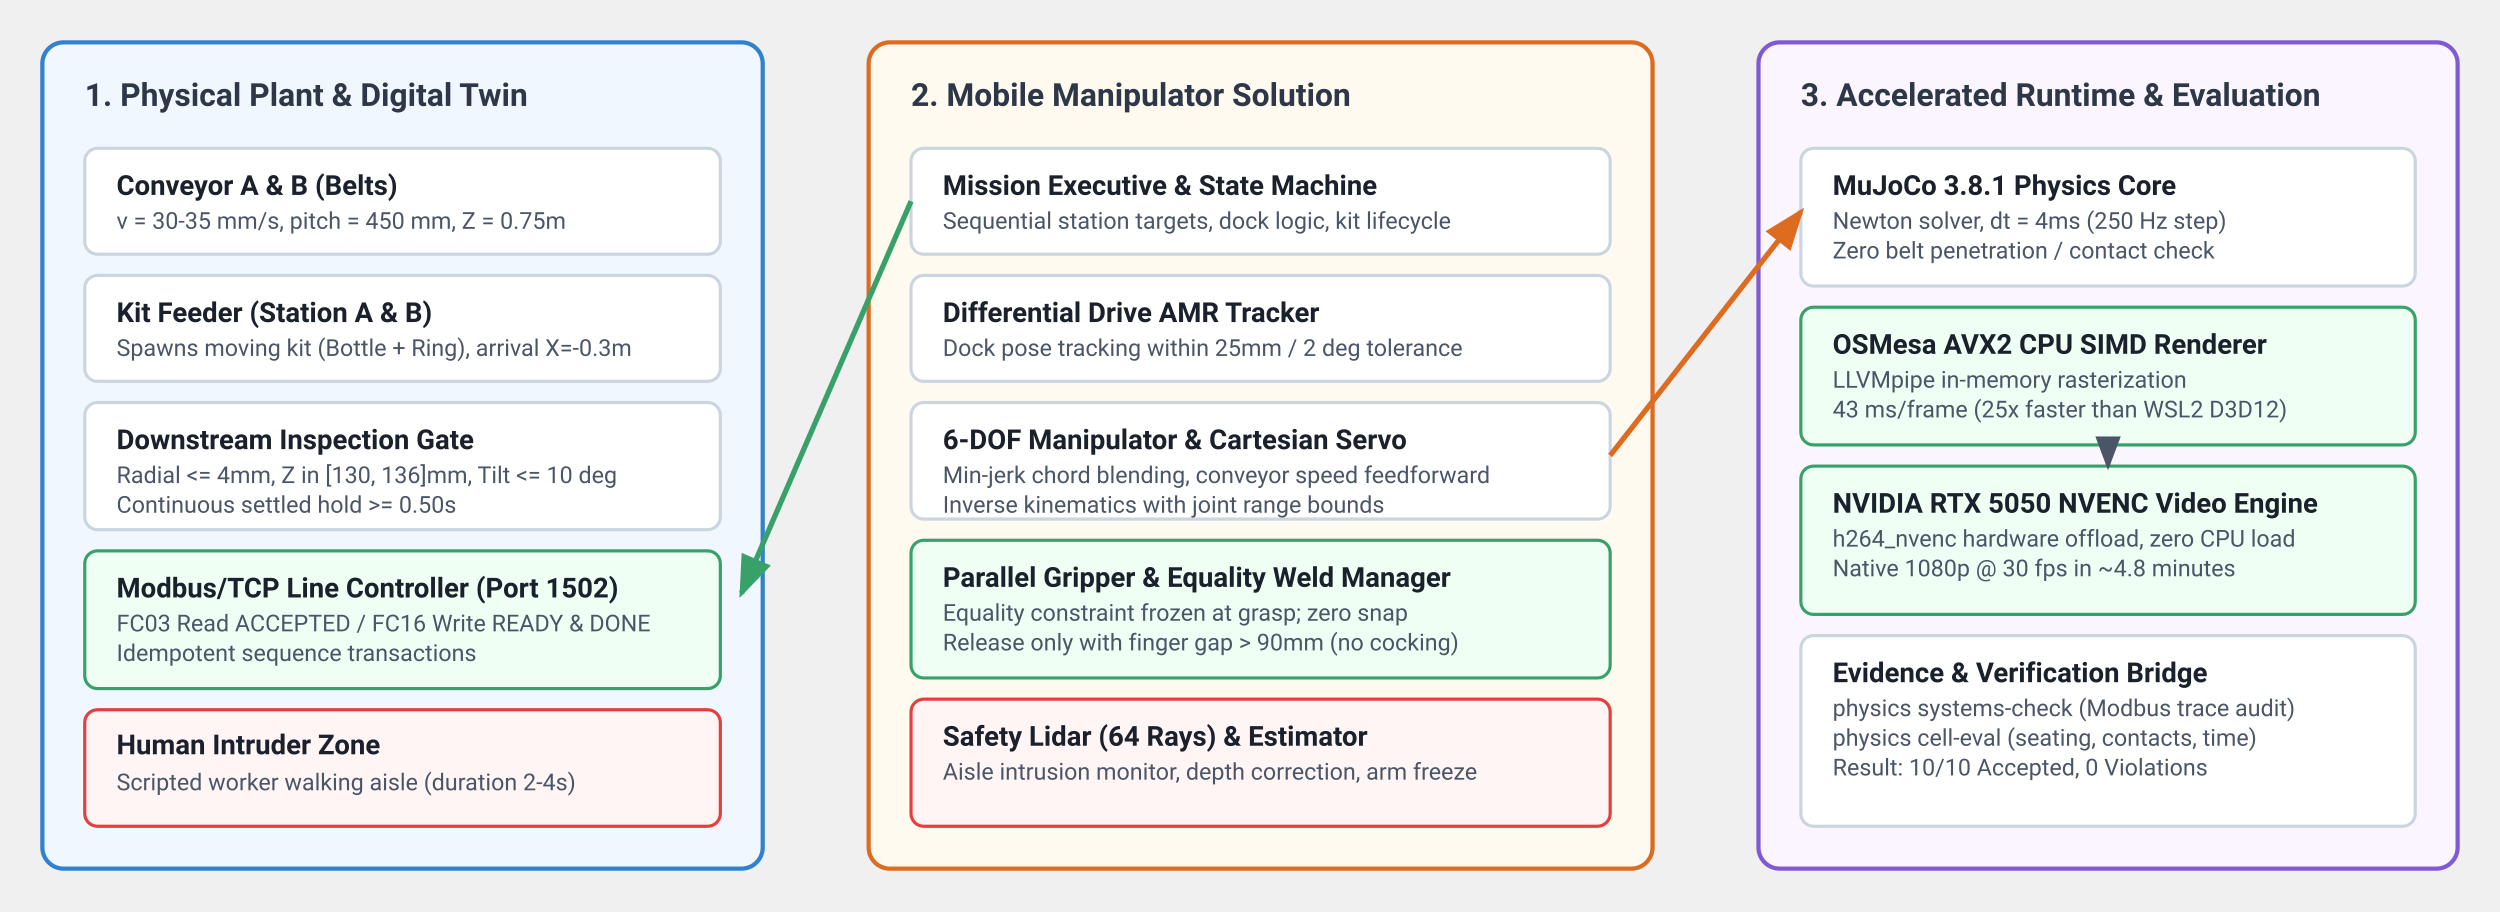
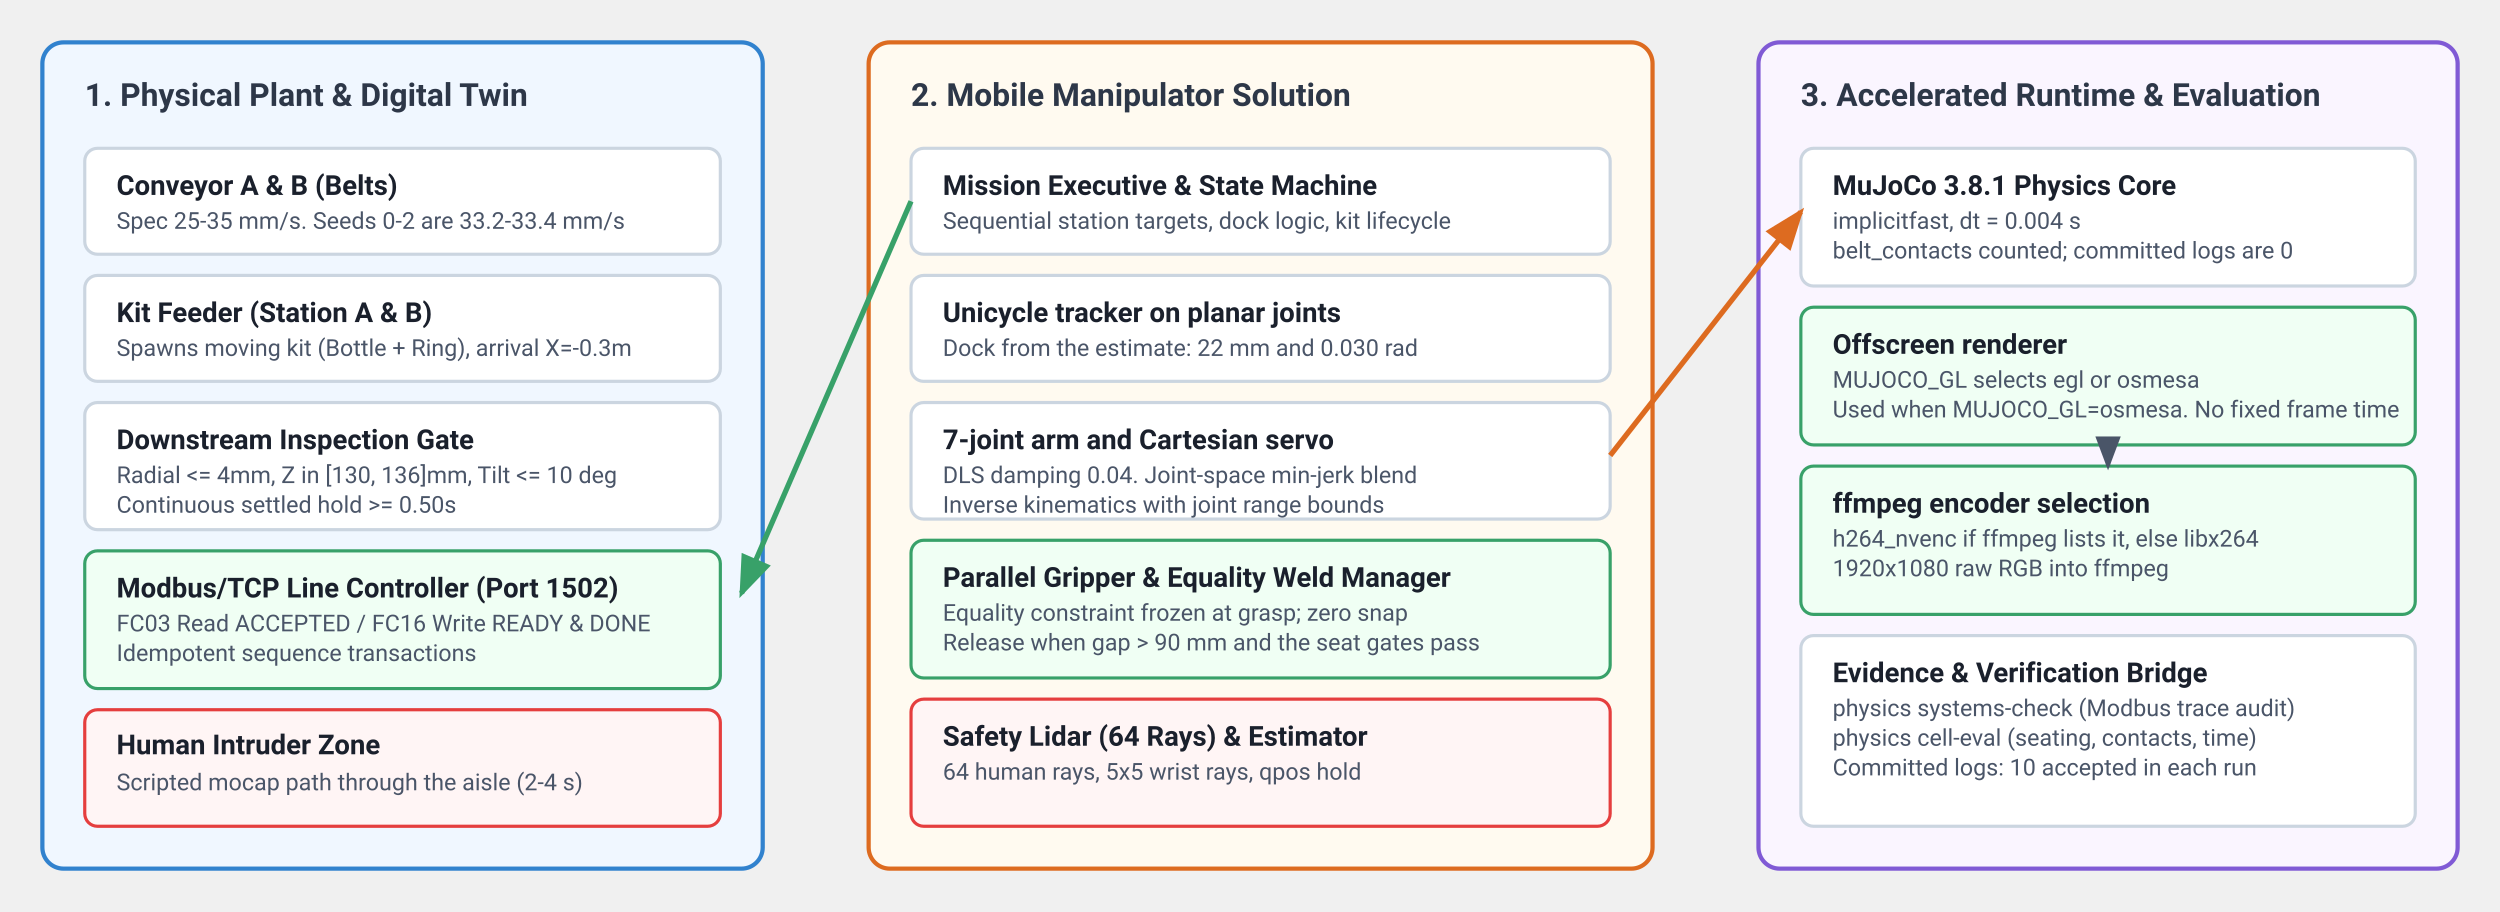
<svg xmlns="http://www.w3.org/2000/svg" viewBox="0 0 1180 430" width="100%" height="100%">
  <defs>
    <style>
      .box-plant { fill: #f0f7ff; stroke: #3182ce; stroke-width: 2px; }
      .box-robot { fill: #fffaf0; stroke: #dd6b20; stroke-width: 2px; }
      .box-hw { fill: #faf5ff; stroke: #805ad5; stroke-width: 2px; }
      .card { fill: #ffffff; stroke: #cbd5e0; stroke-width: 1.5px; rx: 6px; }
      .card-accent { fill: #f0fff4; stroke: #38a169; stroke-width: 1.5px; rx: 6px; }
      .card-red { fill: #fff5f5; stroke: #e53e3e; stroke-width: 1.5px; rx: 6px; }
      .title { font-family: -apple-system, BlinkMacSystemFont, "Segoe UI", Roboto, sans-serif; font-weight: 700; font-size: 15px; fill: #2d3748; }
      .label-title { font-family: -apple-system, BlinkMacSystemFont, "Segoe UI", Roboto, sans-serif; font-weight: 600; font-size: 13px; fill: #1a202c; }
      .label-sub { font-family: -apple-system, BlinkMacSystemFont, "Segoe UI", Roboto, sans-serif; font-weight: 400; font-size: 11px; fill: #4a5568; }
      .arrow { stroke: #4a5568; stroke-width: 2px; marker-end: url(#arrowhead); fill: none; }
      .arrow-green { stroke: #38a169; stroke-width: 2.5px; marker-end: url(#arrowhead-green); fill: none; }
      .arrow-orange { stroke: #dd6b20; stroke-width: 2.5px; marker-end: url(#arrowhead-orange); fill: none; }
    </style>
    <marker id="arrowhead" markerWidth="8" markerHeight="6" refX="7" refY="3" orient="auto">
      <polygon points="0 0, 8 3, 0 6" fill="#4a5568" />
    </marker>
    <marker id="arrowhead-green" markerWidth="8" markerHeight="6" refX="7" refY="3" orient="auto">
      <polygon points="0 0, 8 3, 0 6" fill="#38a169" />
    </marker>
    <marker id="arrowhead-orange" markerWidth="8" markerHeight="6" refX="7" refY="3" orient="auto">
      <polygon points="0 0, 8 3, 0 6" fill="#dd6b20" />
    </marker>
  </defs>
  <rect x="20" y="20" width="340" height="390" rx="10" class="box-plant" />
  <text x="40" y="50" class="title">1. Physical Plant &amp; Digital Twin</text>
  <rect x="40" y="70" width="300" height="50" class="card" />
  <text x="55" y="92" class="label-title">Conveyor A &amp; B (Belts)</text>
-   <text x="55" y="108" class="label-sub">v = 30-35 mm/s, pitch = 450 mm, Z = 0.75m</text>
+   <text x="55" y="108" class="label-sub">Spec 25-35 mm/s. Seeds 0-2 are 33.2-33.4 mm/s</text>
  <rect x="40" y="130" width="300" height="50" class="card" />
  <text x="55" y="152" class="label-title">Kit Feeder (Station A &amp; B)</text>
  <text x="55" y="168" class="label-sub">Spawns moving kit (Bottle + Ring), arrival X=-0.3m</text>
  <rect x="40" y="190" width="300" height="60" class="card" />
  <text x="55" y="212" class="label-title">Downstream Inspection Gate</text>
  <text x="55" y="228" class="label-sub">Radial &lt;= 4mm, Z in [130, 136]mm, Tilt &lt;= 10 deg</text>
  <text x="55" y="242" class="label-sub">Continuous settled hold &gt;= 0.50s</text>
  <rect x="40" y="260" width="300" height="65" class="card-accent" />
  <text x="55" y="282" class="label-title">Modbus/TCP Line Controller (Port 1502)</text>
  <text x="55" y="298" class="label-sub">FC03 Read ACCEPTED / FC16 Write READY &amp; DONE</text>
  <text x="55" y="312" class="label-sub">Idempotent sequence transactions</text>
  <rect x="40" y="335" width="300" height="55" class="card-red" />
  <text x="55" y="356" class="label-title">Human Intruder Zone</text>
-   <text x="55" y="373" class="label-sub">Scripted worker walking aisle (duration 2-4s)</text>
+   <text x="55" y="373" class="label-sub">Scripted mocap path through the aisle (2-4 s)</text>
  <rect x="410" y="20" width="370" height="390" rx="10" class="box-robot" />
  <text x="430" y="50" class="title">2. Mobile Manipulator Solution</text>
  <rect x="430" y="70" width="330" height="50" class="card" />
  <text x="445" y="92" class="label-title">Mission Executive &amp; State Machine</text>
  <text x="445" y="108" class="label-sub">Sequential station targets, dock logic, kit lifecycle</text>
  <rect x="430" y="130" width="330" height="50" class="card" />
-   <text x="445" y="152" class="label-title">Differential Drive AMR Tracker</text>
-   <text x="445" y="168" class="label-sub">Dock pose tracking within 25mm / 2 deg tolerance</text>
+   <text x="445" y="152" class="label-title">Unicycle tracker on planar joints</text>
+   <text x="445" y="168" class="label-sub">Dock from the estimate: 22 mm and 0.030 rad</text>
  <rect x="430" y="190" width="330" height="55" class="card" />
-   <text x="445" y="212" class="label-title">6-DOF Manipulator &amp; Cartesian Servo</text>
-   <text x="445" y="228" class="label-sub">Min-jerk chord blending, conveyor speed feedforward</text>
+   <text x="445" y="212" class="label-title">7-joint arm and Cartesian servo</text>
+   <text x="445" y="228" class="label-sub">DLS damping 0.04. Joint-space min-jerk blend</text>
  <text x="445" y="242" class="label-sub">Inverse kinematics with joint range bounds</text>
  <rect x="430" y="255" width="330" height="65" class="card-accent" />
  <text x="445" y="277" class="label-title">Parallel Gripper &amp; Equality Weld Manager</text>
  <text x="445" y="293" class="label-sub">Equality constraint frozen at grasp; zero snap</text>
-   <text x="445" y="307" class="label-sub">Release only with finger gap &gt; 90mm (no cocking)</text>
+   <text x="445" y="307" class="label-sub">Release when gap &gt; 90 mm and the seat gates pass</text>
  <rect x="430" y="330" width="330" height="60" class="card-red" />
  <text x="445" y="352" class="label-title">Safety Lidar (64 Rays) &amp; Estimator</text>
-   <text x="445" y="368" class="label-sub">Aisle intrusion monitor, depth correction, arm freeze</text>
+   <text x="445" y="368" class="label-sub">64 human rays, 5x5 wrist rays, qpos hold</text>
  <rect x="830" y="20" width="330" height="390" rx="10" class="box-hw" />
  <text x="850" y="50" class="title">3. Accelerated Runtime &amp; Evaluation</text>
  <rect x="850" y="70" width="290" height="65" class="card" />
  <text x="865" y="92" class="label-title">MuJoCo 3.8.1 Physics Core</text>
-   <text x="865" y="108" class="label-sub">Newton solver, dt = 4ms (250 Hz step)</text>
-   <text x="865" y="122" class="label-sub">Zero belt penetration / contact check</text>
+   <text x="865" y="108" class="label-sub">implicitfast, dt = 0.004 s</text>
+   <text x="865" y="122" class="label-sub">belt_contacts counted; committed logs are 0</text>
  <rect x="850" y="145" width="290" height="65" class="card-accent" />
-   <text x="865" y="167" class="label-title">OSMesa AVX2 CPU SIMD Renderer</text>
-   <text x="865" y="183" class="label-sub">LLVMpipe in-memory rasterization</text>
-   <text x="865" y="197" class="label-sub">43 ms/frame (25x faster than WSL2 D3D12)</text>
+   <text x="865" y="167" class="label-title">Offscreen renderer</text>
+   <text x="865" y="183" class="label-sub">MUJOCO_GL selects egl or osmesa</text>
+   <text x="865" y="197" class="label-sub">Used when MUJOCO_GL=osmesa. No fixed frame time</text>
  <rect x="850" y="220" width="290" height="70" class="card-accent" />
-   <text x="865" y="242" class="label-title">NVIDIA RTX 5050 NVENC Video Engine</text>
-   <text x="865" y="258" class="label-sub">h264_nvenc hardware offload, zero CPU load</text>
-   <text x="865" y="272" class="label-sub">Native 1080p @ 30 fps in ~4.8 minutes</text>
+   <text x="865" y="242" class="label-title">ffmpeg encoder selection</text>
+   <text x="865" y="258" class="label-sub">h264_nvenc if ffmpeg lists it, else libx264</text>
+   <text x="865" y="272" class="label-sub">1920x1080 raw RGB into ffmpeg</text>
  <rect x="850" y="300" width="290" height="90" class="card" />
  <text x="865" y="322" class="label-title">Evidence &amp; Verification Bridge</text>
  <text x="865" y="338" class="label-sub">physics systems-check (Modbus trace audit)</text>
  <text x="865" y="352" class="label-sub">physics cell-eval (seating, contacts, time)</text>
-   <text x="865" y="366" class="label-sub">Result: 10/10 Accepted, 0 Violations</text>
+   <text x="865" y="366" class="label-sub">Committed logs: 10 accepted in each run</text>
  <path d="M 430 95 L 350 280" class="arrow-green" />
  <path d="M 760 215 L 850 100" class="arrow-orange" />
  <path d="M 995 210 L 995 220" class="arrow" />
</svg>
